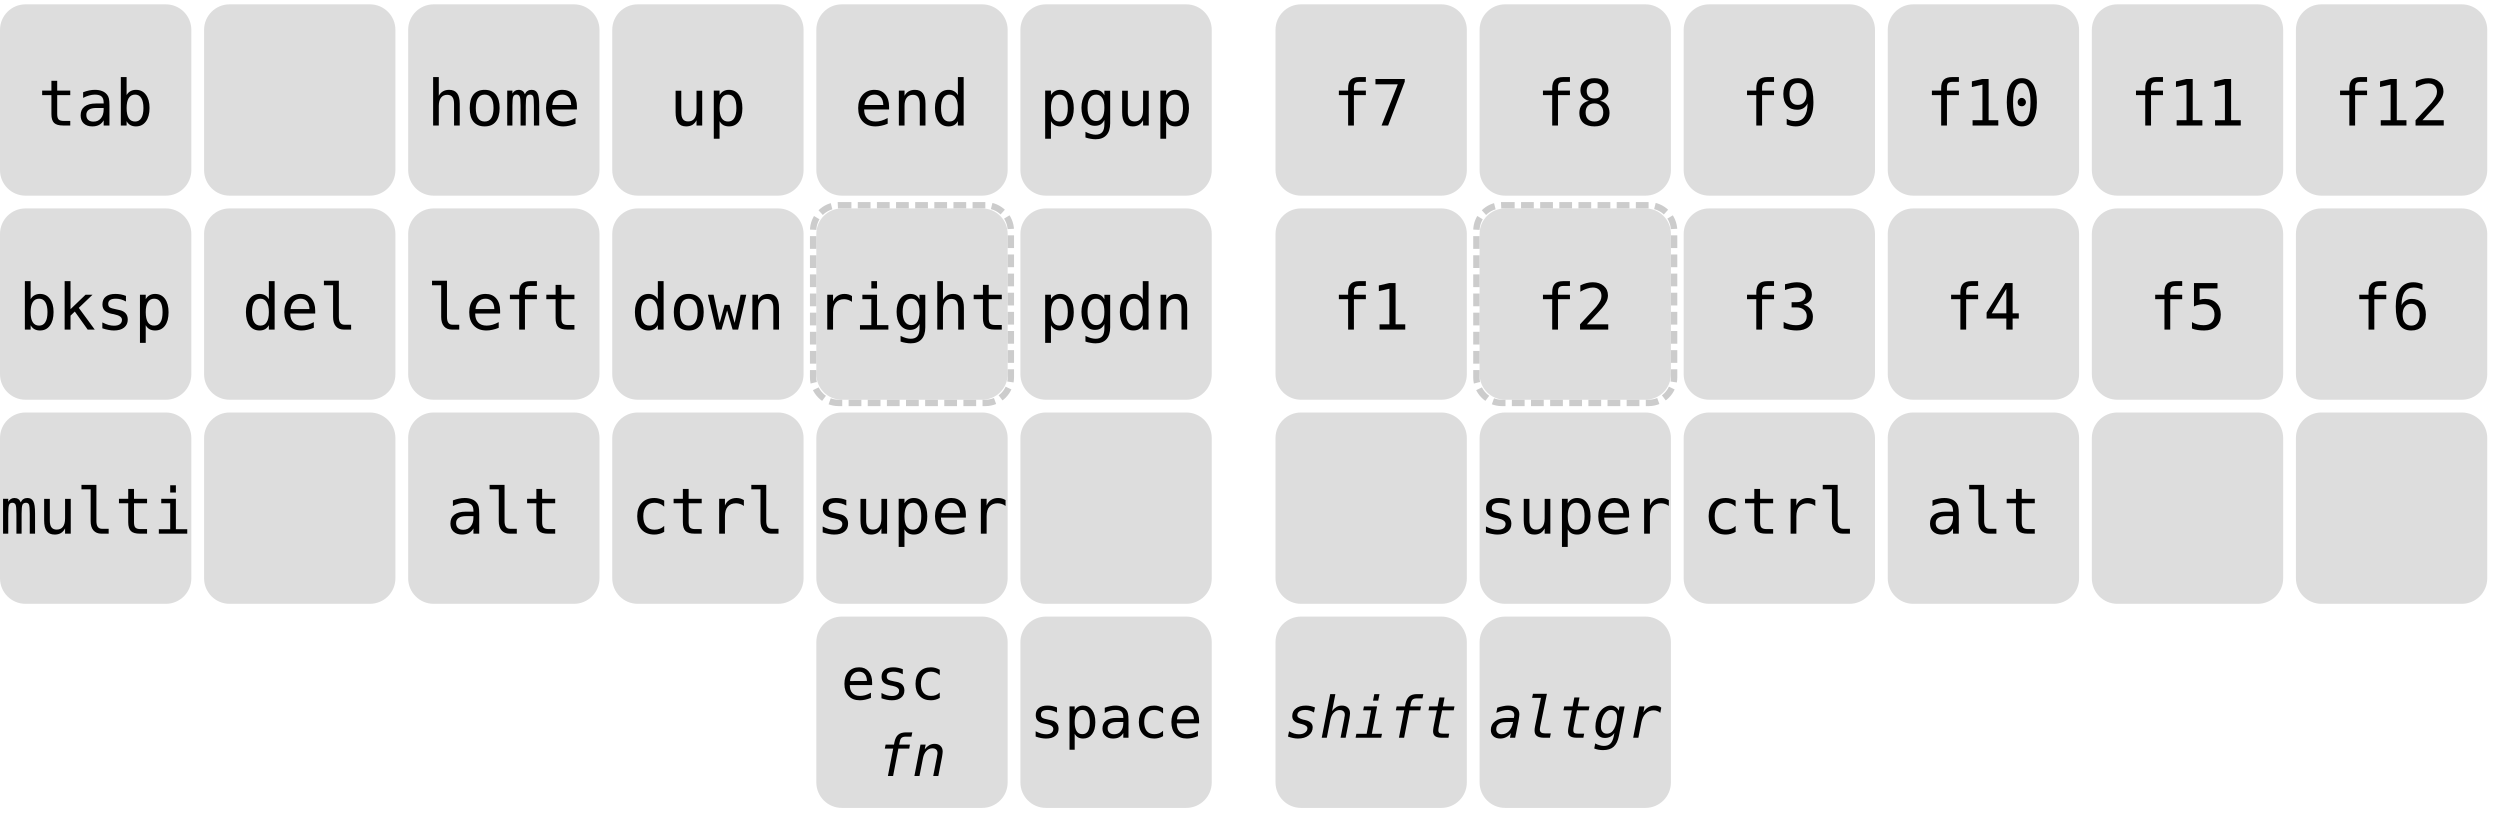
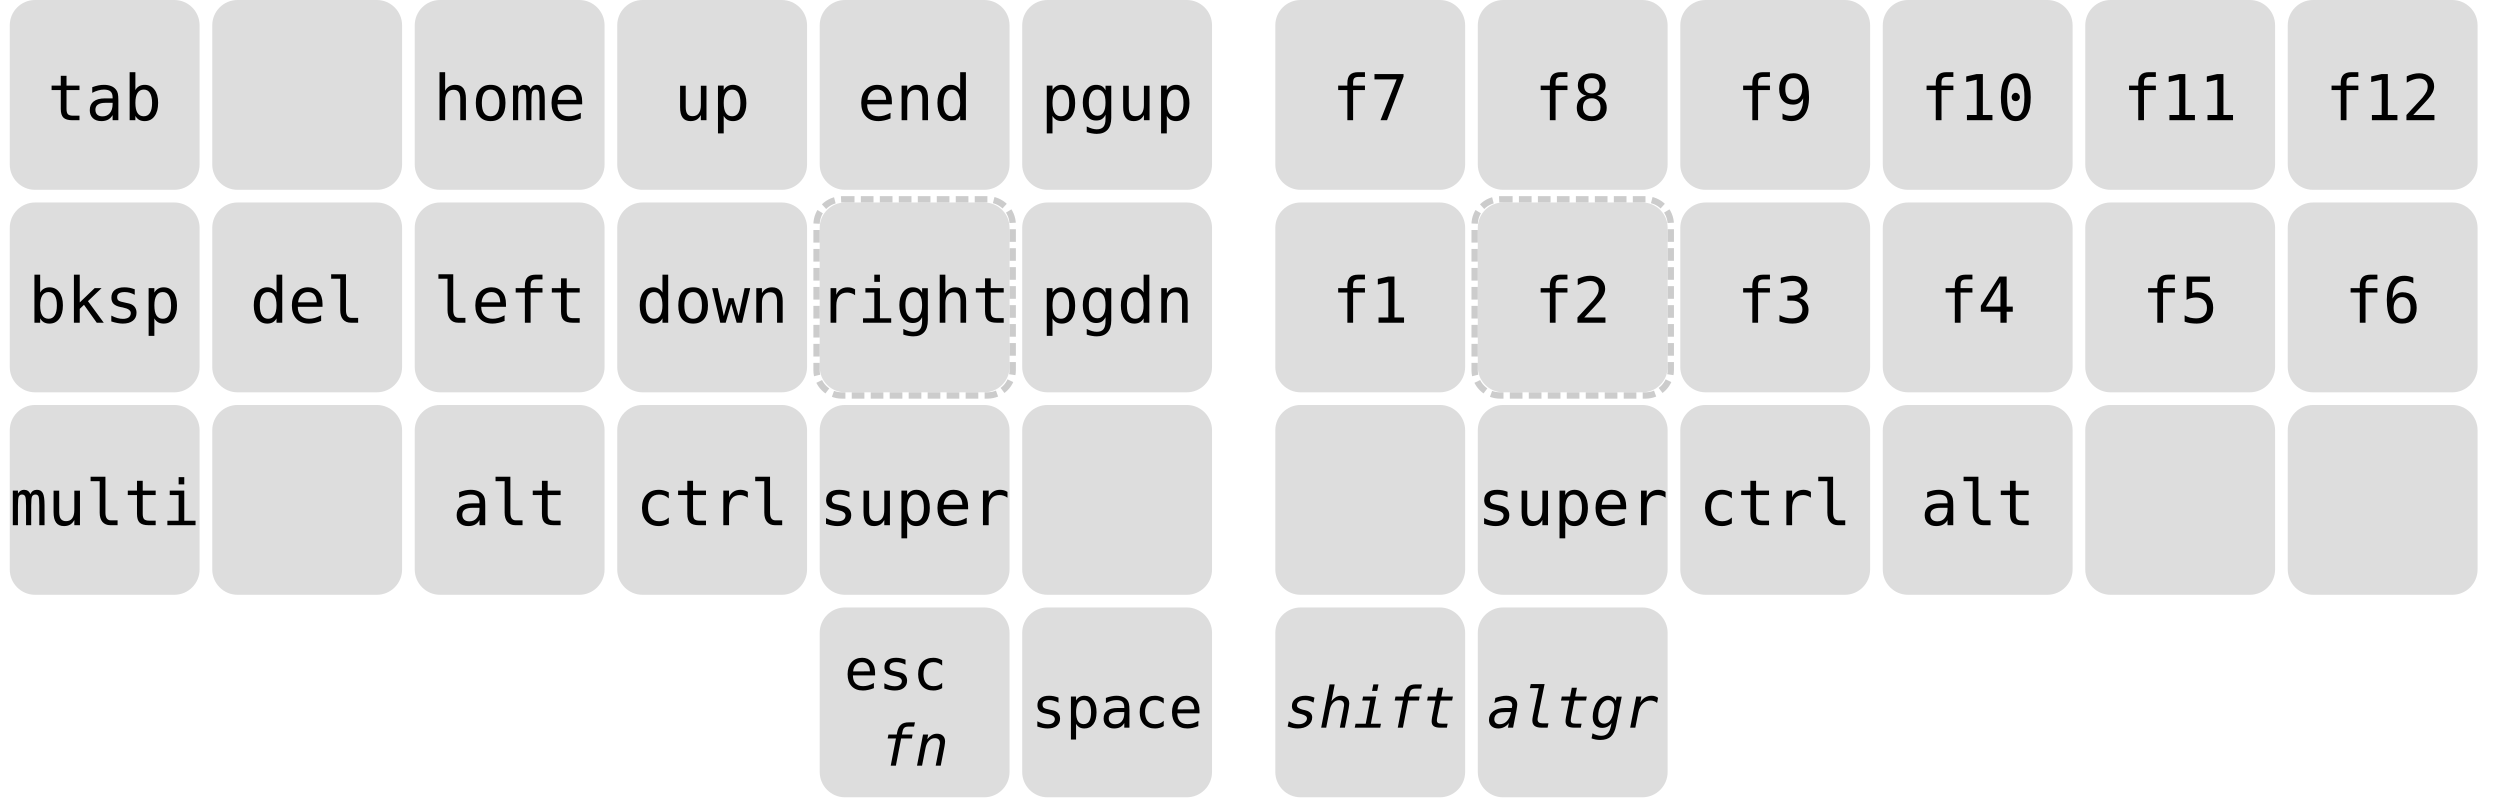
- <svg xmlns="http://www.w3.org/2000/svg" width="800" height="264" version="1.1" viewBox="0 0 392 128">
+ <svg xmlns="http://www.w3.org/2000/svg" width="784" height="254" version="1.1" viewBox="0 0 392 128">
  <defs>
    <style type="text/css">
text { font-size: 10px; text-anchor: middle; font-family: monospace; }
.mod { font-style: italic; }
.c0 { transform: translate(15px, 0); }
.c1 { transform: translate(47px, 0); }
.c2 { transform: translate(79px, 0); }
.c3 { transform: translate(111px, 0); }
.c4 { transform: translate(143px, 0); }
.c5 { transform: translate(175px, 0); }
.r0 { transform: translate(0, 19px); }
.r1 { transform: translate(0, 51px); }
.r2 { transform: translate(0, 83px); }
.r3 { transform: translate(0, 115px); }
.tiny { font-size: 9px; }
.tiny text { font-size: 9px; }

g.kb &gt; g &gt; g &gt; text:nth-child(1) {
  font-size: 10px;
  text-anchor: middle;
}
g.kb &gt; g &gt; g &gt; text:nth-child(2) {
  font-size: 10px;
  transform: translate(2px, -6px);
  text-anchor: start;
}
g.kb &gt; g &gt; g &gt; text:nth-child(3) {
  font-size: 10px;
  fill: #004488;
  transform: translate(0px, 6px);
}

</style>
    <rect id="key" width="30" height="30" ry="4" fill="#ddd" />
    <g id="3x1">
      <use href="#key" x="0" y="0" />
      <use href="#key" x="32" y="0" />
      <use href="#key" x="64" y="0" />
    </g>
    <g id="6x1">
      <use href="#3x1" x="0" y="0" />
      <use href="#3x1" x="96" y="0" />
    </g>
    <g id="left">
      <use href="#6x1" x="0" y="0" />
      <use href="#6x1" x="0" y="32" />
      <use href="#6x1" x="0" y="64" />
      <use href="#key" x="128" y="96" />
      <use href="#key" x="160" y="96" />
      <rect x="127.5" y="31.5" width="31" height="31" ry="4" fill="none" stroke="#ccc" stroke-dasharray="2,1" />
    </g>
    <g id="right">
      <use href="#6x1" x="0" y="0" />
      <use href="#6x1" x="0" y="32" />
      <use href="#6x1" x="0" y="64" />
      <use href="#key" x="0" y="96" />
      <use href="#key" x="32" y="96" />
      <rect x="31.5" y="31.5" width="31" height="31" ry="4" fill="none" stroke="#ccc" stroke-dasharray="2,1" />
    </g>
  </defs>
  <g class="kb" id="left-keyboard">
    <use href="#left" />
    <g class="r0">
      <text class="c0">tab</text>
      <text class="c1" />
      <text class="c2">home</text>
      <text class="c3">up</text>
      <text class="c4">end</text>
      <text class="c5">pgup</text>
    </g>
    <g class="r1">
      <text class="c0">bksp</text>
      <text class="c1">del</text>
      <text class="c2">left</text>
      <text class="c3">down</text>
      <text class="c4">right</text>
      <text class="c5">pgdn</text>
    </g>
    <g class="r2">
      <text class="c0">multi</text>
      <text class="c1" />
      <text class="c2">alt</text>
      <text class="c3">ctrl</text>
      <text class="c4">super</text>
      <text class="c5" />
    </g>
    <g class="r3">
      <text class="c4">
        <tspan x="0" dy="-6" class="tiny">esc</tspan>
        <tspan x="0" dy="12" class="tiny mod">fn</tspan>
      </text>
      <text class="c5 tiny">space</text>
    </g>
  </g>
  <g class="kb" id="right-keyboard" transform="translate(200, 0)">
    <use href="#right" />
    <g class="r0">
      <text class="c0">f7</text>
      <text class="c1">f8</text>
      <text class="c2">f9</text>
      <text class="c3">f10</text>
      <text class="c4">f11</text>
      <text class="c5">f12</text>
    </g>
    <g class="r1">
      <text class="c0">f1</text>
      <text class="c1">f2</text>
      <text class="c2">f3</text>
      <text class="c3">f4</text>
      <text class="c4">f5</text>
      <text class="c5">f6</text>
    </g>
    <g class="r2">
      <text class="c0" />
      <text class="c1">super</text>
      <text class="c2">ctrl</text>
      <text class="c3">alt</text>
      <text class="c4" />
      <text class="c5" />
    </g>
    <g class="r3">
      <text class="c0 tiny mod">shift</text>
      <text class="c1 tiny mod">altgr</text>
    </g>
  </g>
</svg>
